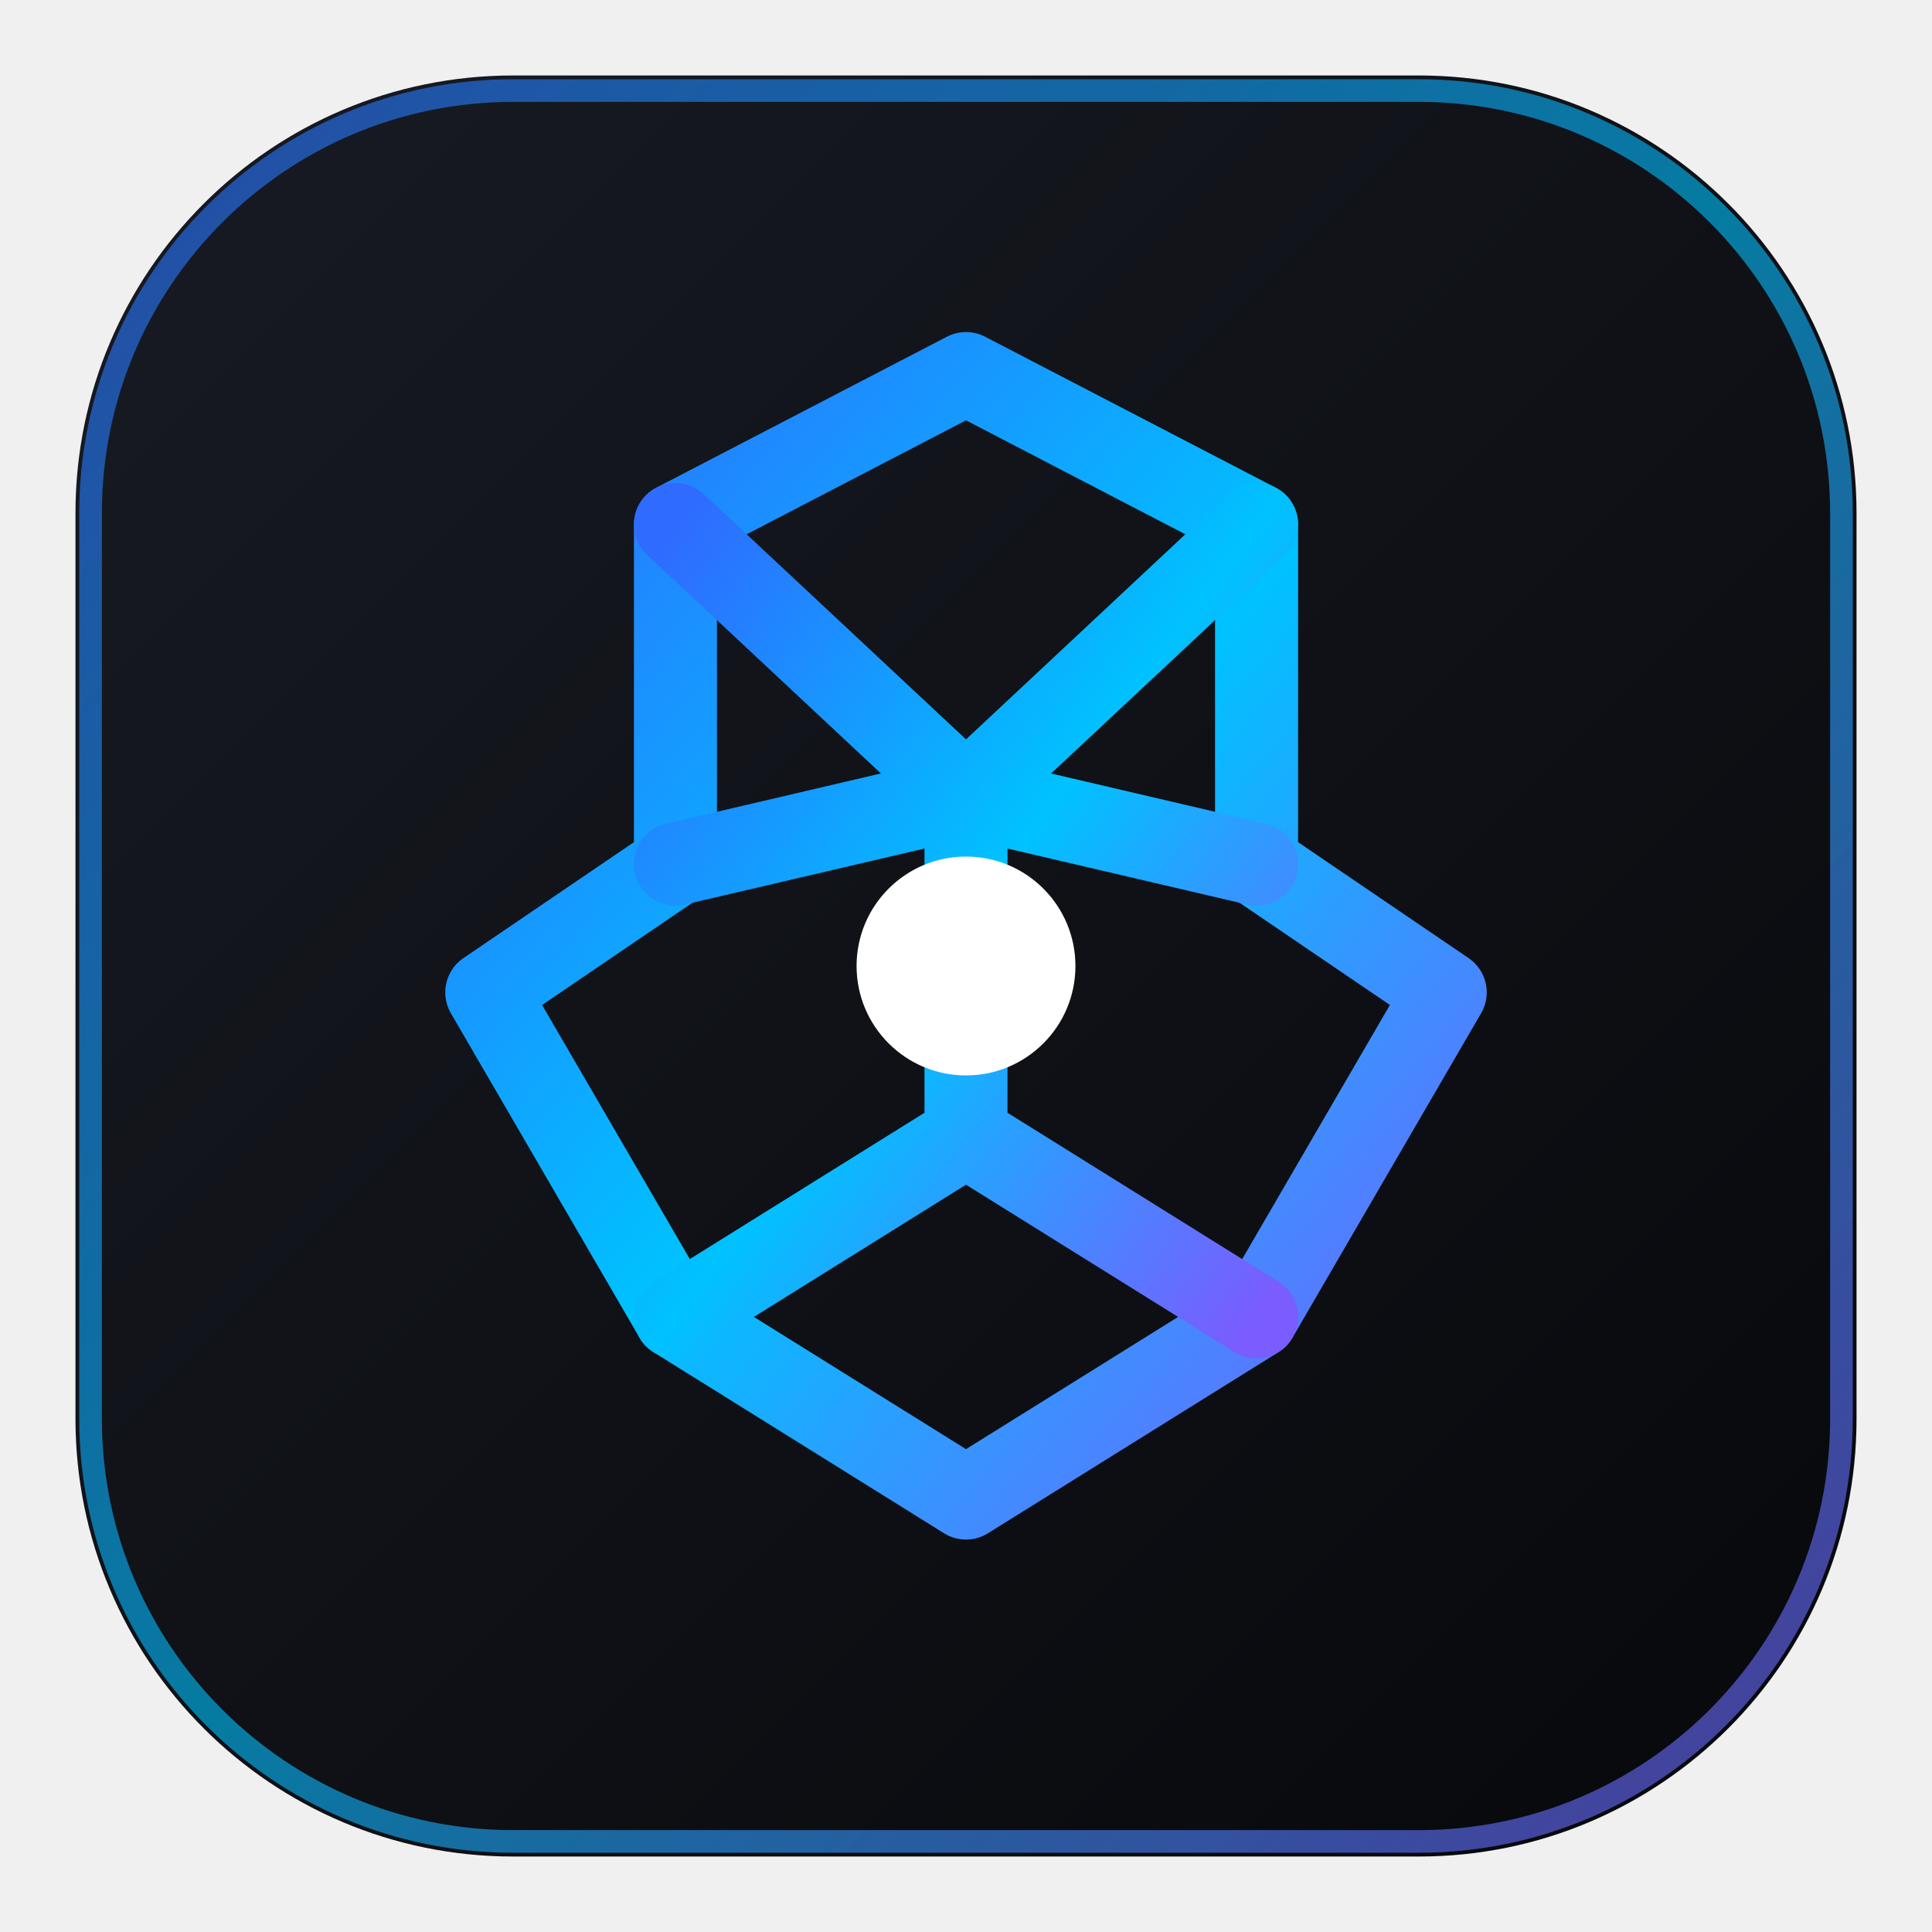
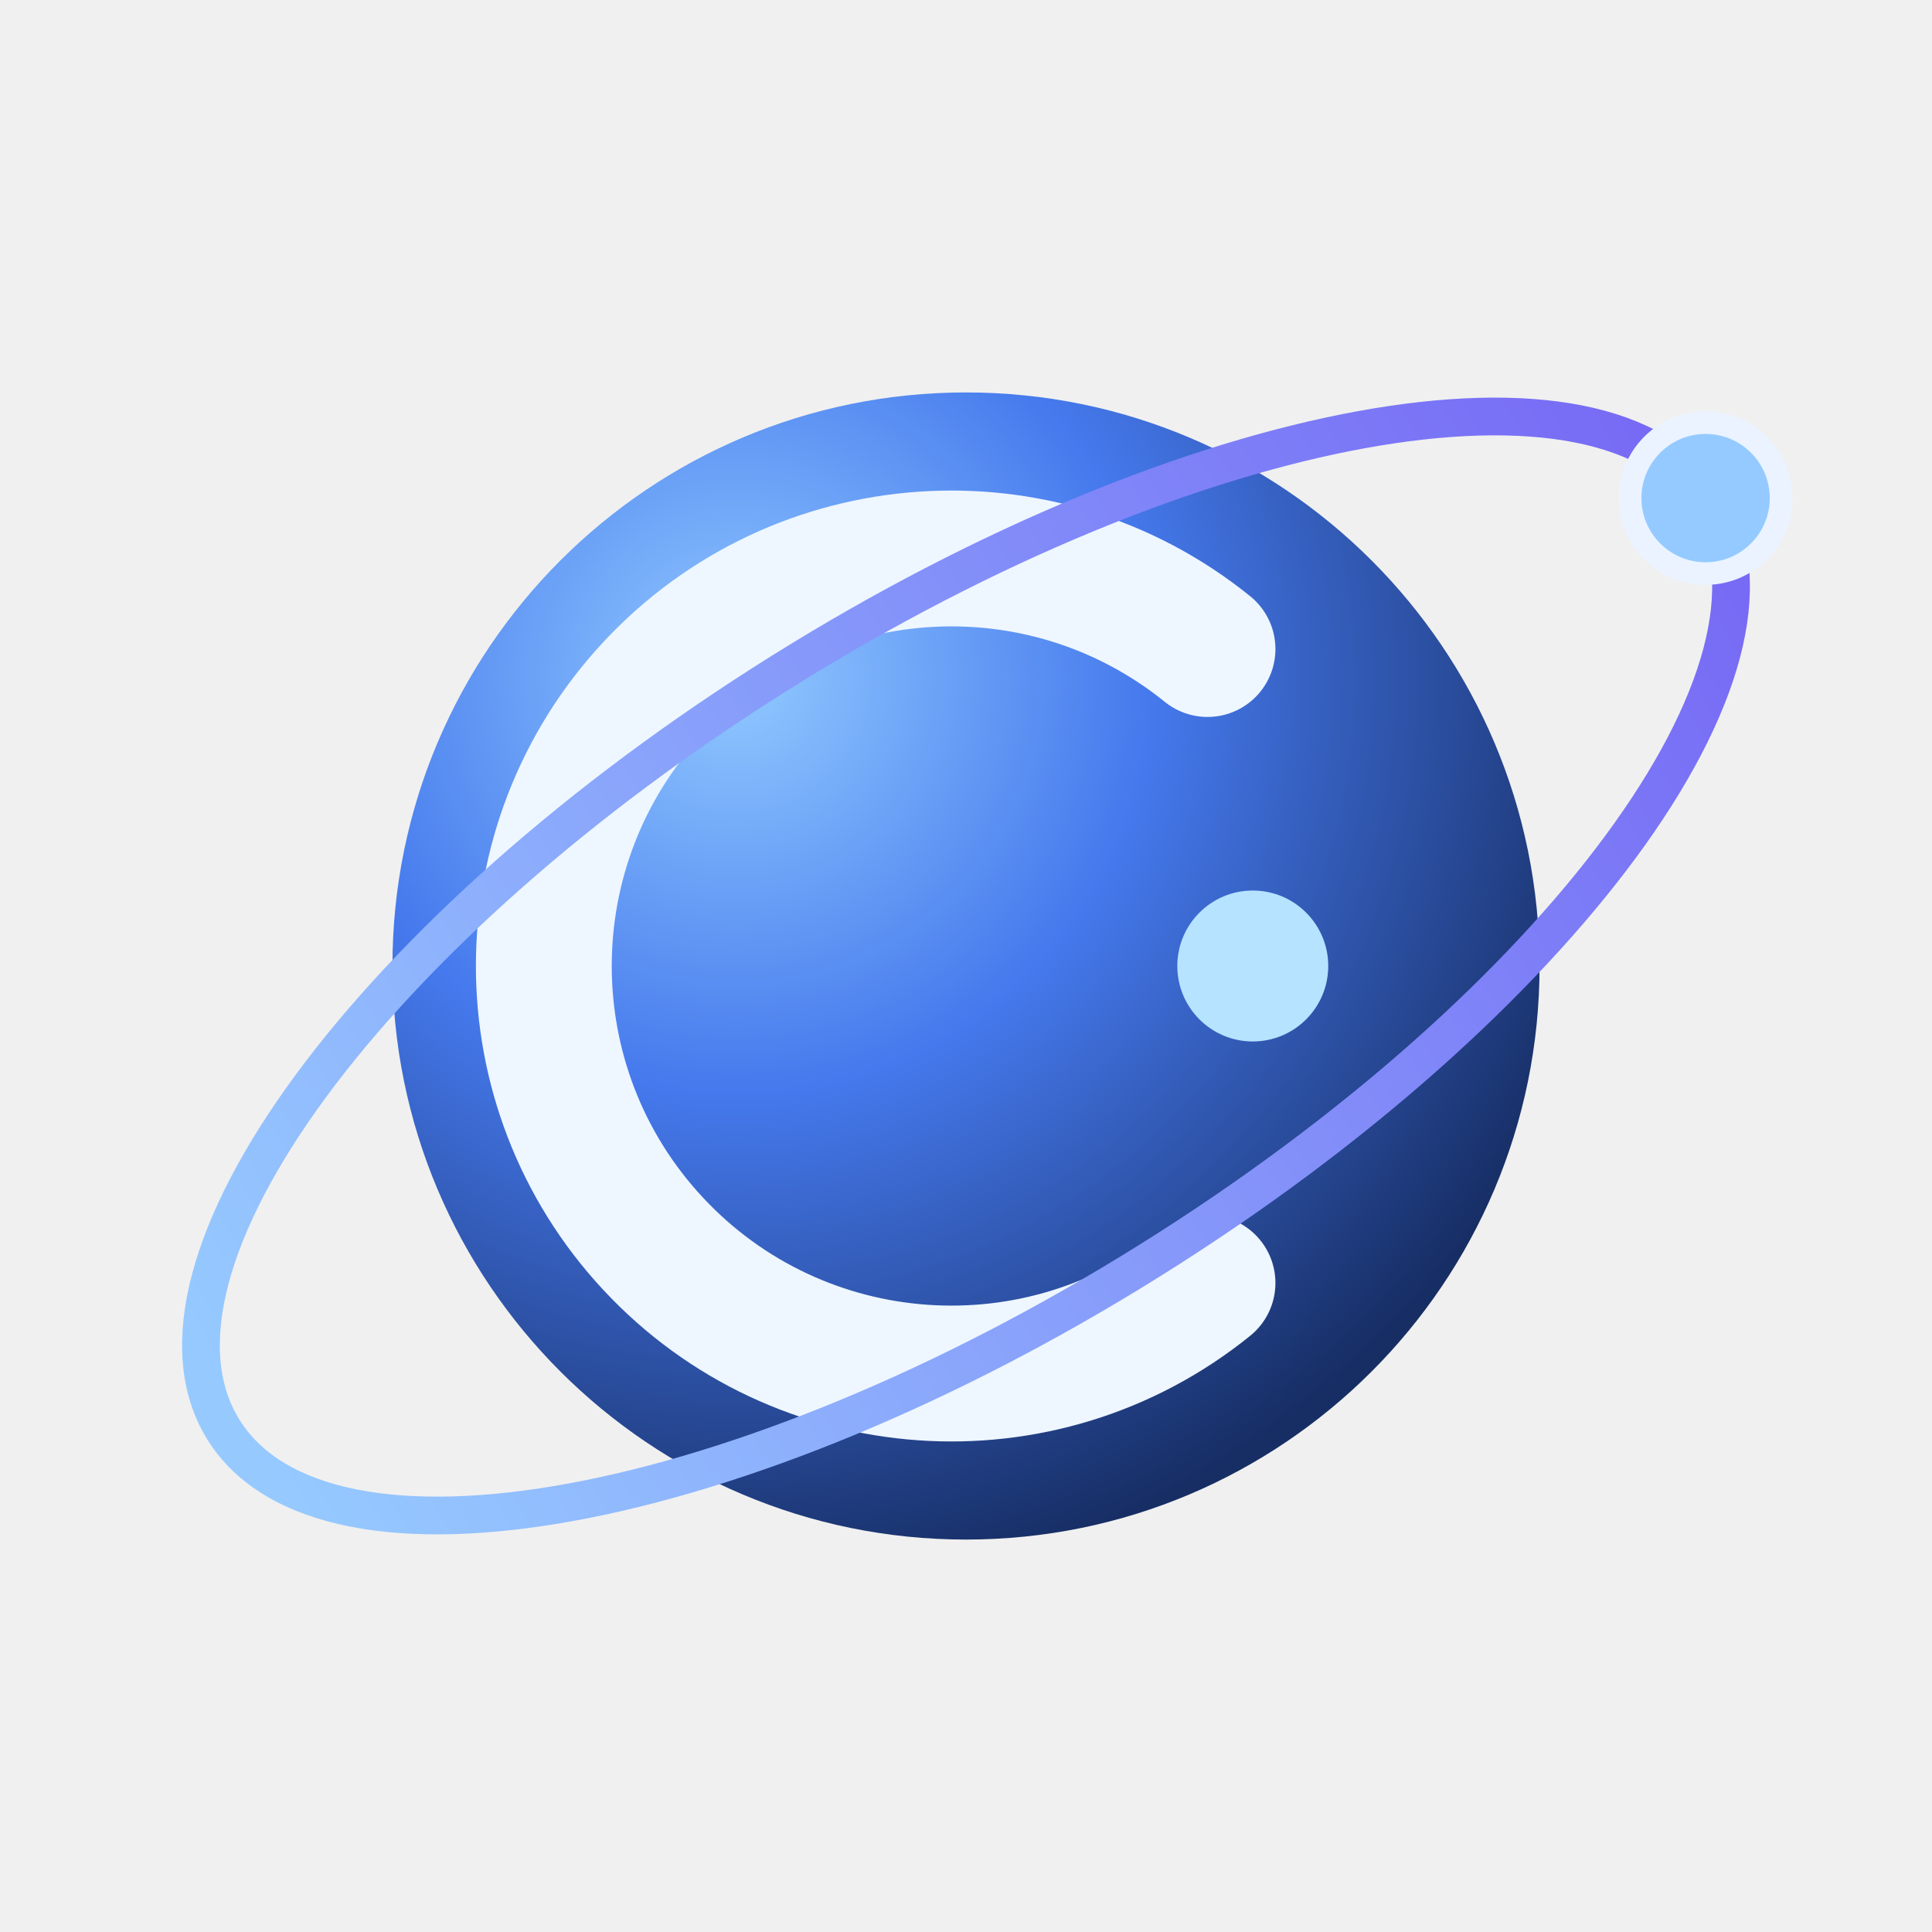
- <svg xmlns="http://www.w3.org/2000/svg" viewBox="0 0 512 512">
+ <svg xmlns="http://www.w3.org/2000/svg" viewBox="0 0 128 128" fill="none">
  <defs>
-     <linearGradient id="signal" x1="0" y1="0" x2="1" y2="1">
-       <stop stop-color="#2F6BFF" />
-       <stop offset=".5" stop-color="#00C2FF" />
-       <stop offset="1" stop-color="#7A5CFF" />
-     </linearGradient>
-     <linearGradient id="stage" x2="1" y2="1">
-       <stop stop-color="#181B23" />
-       <stop offset="1" stop-color="#07080B" />
+     <radialGradient id="planet" cx=".3" cy=".25" r=".8">
+       <stop stop-color="#91c9ff" />
+       <stop offset=".45" stop-color="#4579ed" />
+       <stop offset="1" stop-color="#172e65" />
+     </radialGradient>
+     <linearGradient id="orbit">
+       <stop stop-color="#96caff" />
+       <stop offset="1" stop-color="#776af5" />
    </linearGradient>
  </defs>
-   <rect x="20" y="20" width="472" height="472" rx="116" fill="url(#stage)" />
-   <rect x="24" y="24" width="464" height="464" rx="112" fill="none" stroke="url(#signal)" stroke-opacity=".6" stroke-width="6" />
-   <g fill="none" stroke="url(#signal)" stroke-width="22" stroke-linecap="round" stroke-linejoin="round">
-     <path d="M179 139L256 99 333 139 333 229 383 263 333 349 256 397 179 349 129 263 179 229Z" />
-     <path d="M179 139L256 211 333 139M256 211V301L179 349M256 301L333 349M179 229L256 211 333 229" />
-     <circle cx="256" cy="256" r="29" fill="#FFFFFF" stroke="none" />
+   <style>.orbit{transform-origin:64px 64px;animation:orbit 22s linear infinite}@keyframes orbit{to{transform:rotate(360deg)}}@media(prefers-reduced-motion:reduce){.orbit{animation:none}}</style>
+   <circle cx="64" cy="64" r="38" fill="url(#planet)" />
+   <path d="M80 43a27 27 0 1 0 0 42" stroke="#eef6ff" stroke-width="9" stroke-linecap="round" />
+   <circle cx="83" cy="64" r="5" fill="#b6e3ff" />
+   <g class="orbit">
+     <ellipse cx="64" cy="64" rx="58" ry="23" transform="rotate(-32 64 64)" stroke="url(#orbit)" stroke-width="2.5" />
+     <circle cx="113" cy="33" r="5" fill="#94caff" stroke="#eaf3ff" stroke-width="1.5" />
  </g>
</svg>
